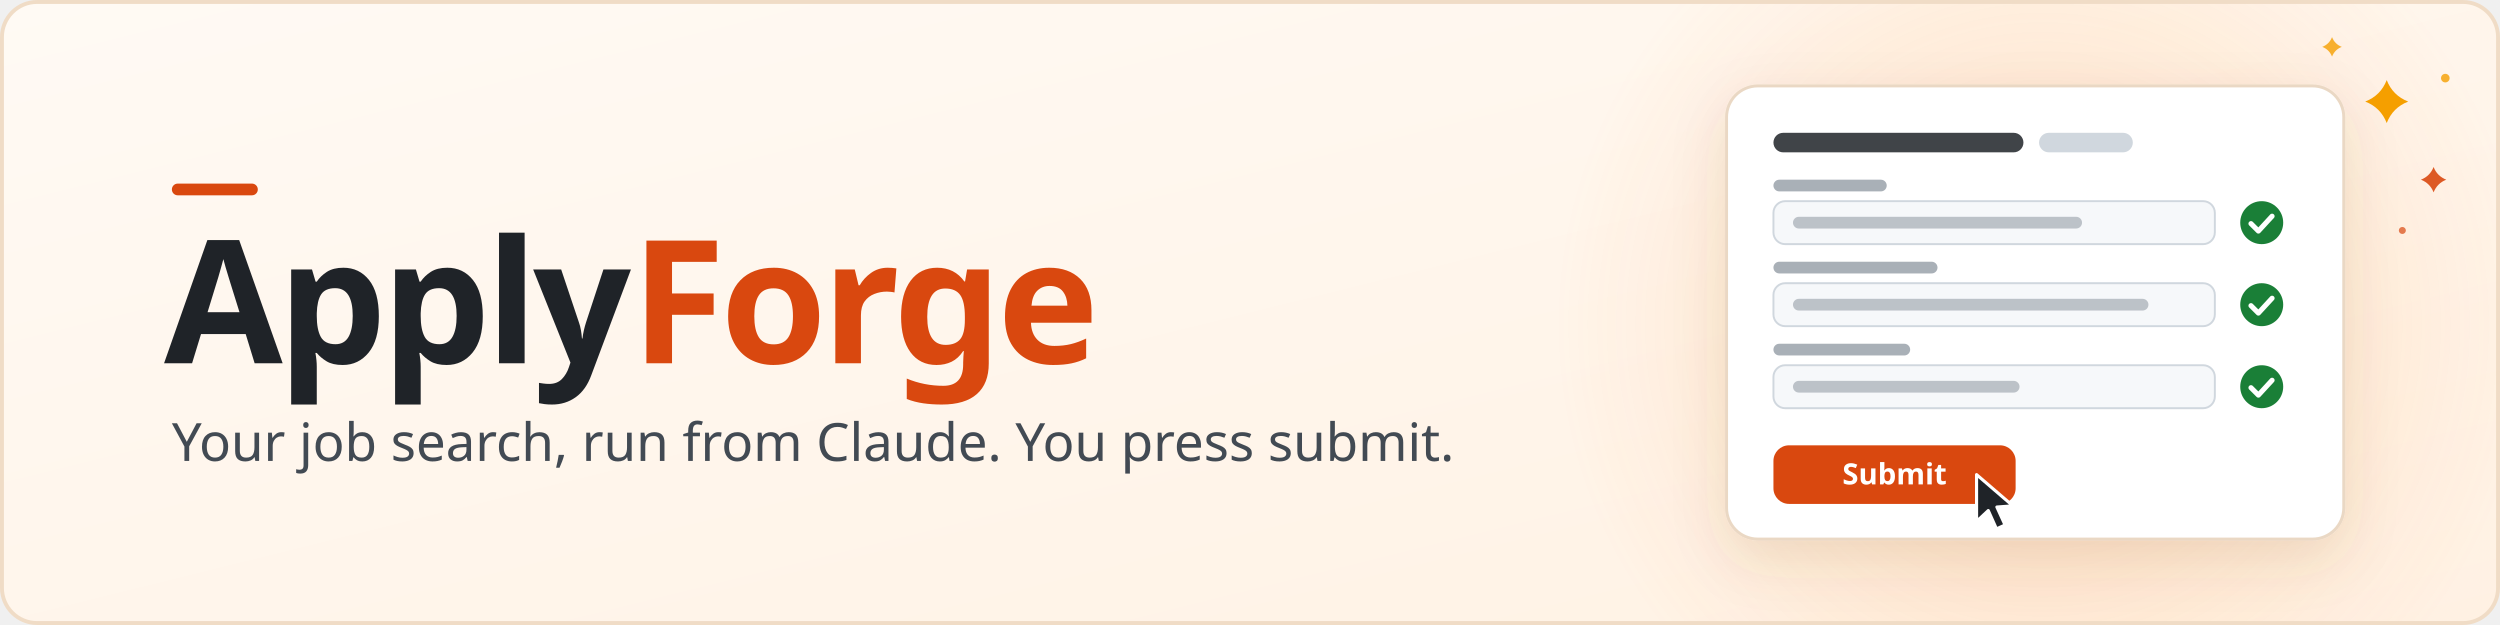
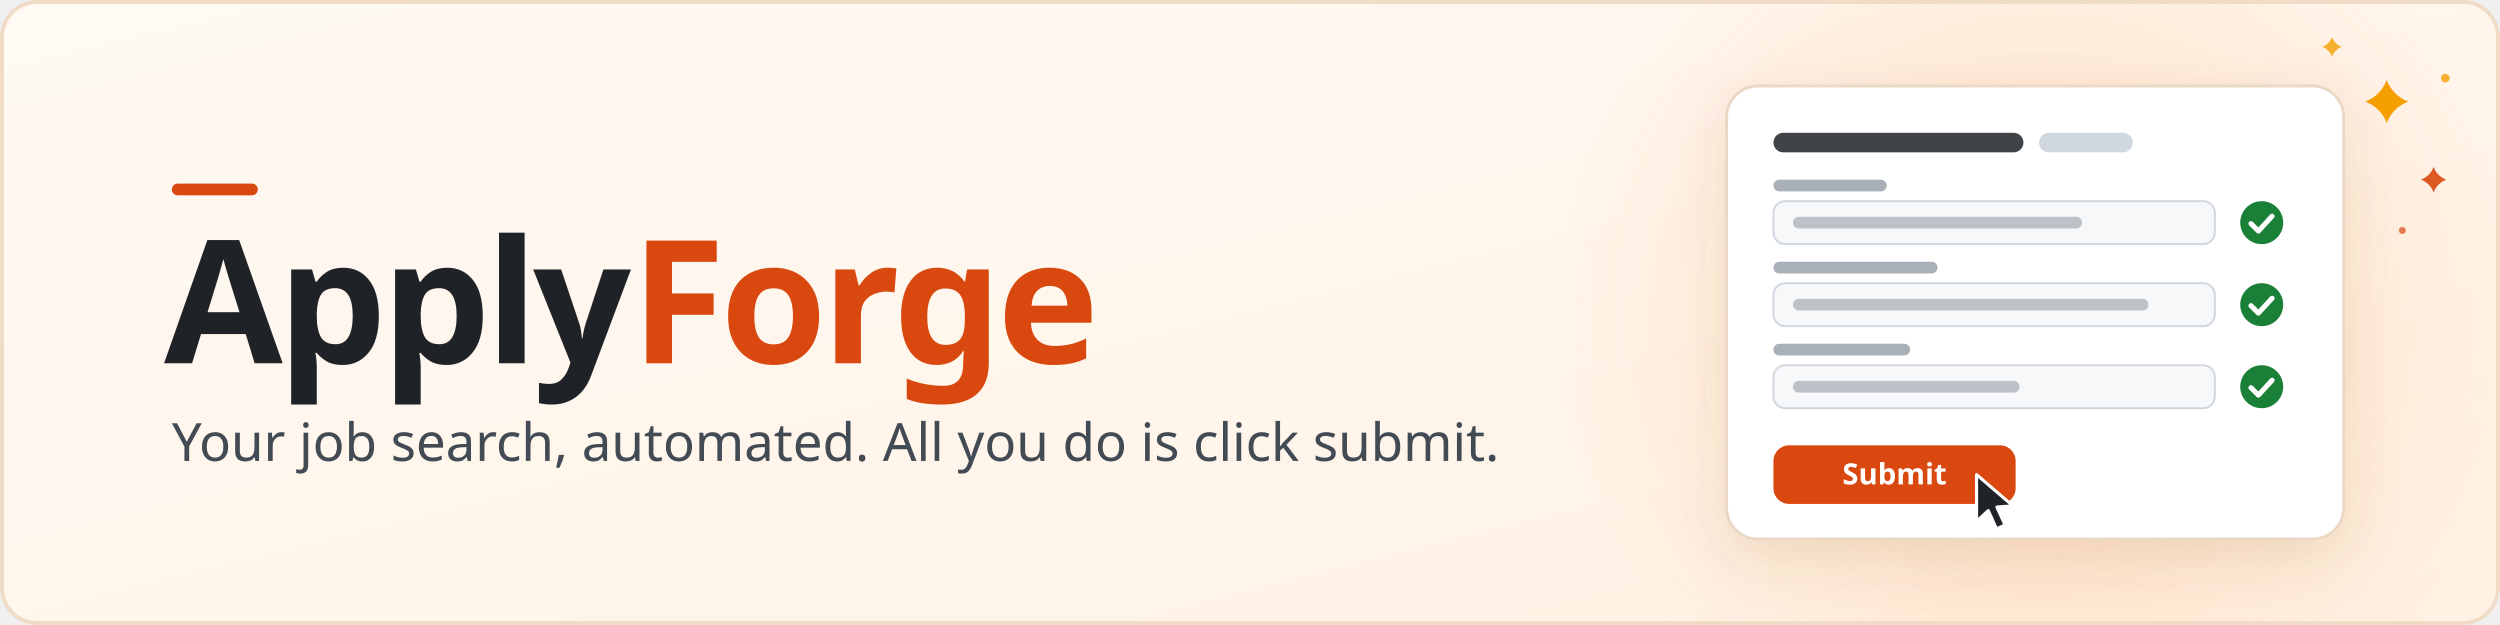
<svg xmlns="http://www.w3.org/2000/svg" width="1280" height="320" viewBox="0 0 1280 320" role="img" aria-labelledby="title desc">
  <defs>
    <linearGradient id="bg" x1="0" y1="0" x2="1" y2="1">
      <stop offset="0" stop-color="#fffaf4" />
      <stop offset="1" stop-color="#fff1e3" />
    </linearGradient>
    <radialGradient id="glow" cx="0.5" cy="0.5" r="0.5">
      <stop offset="0" stop-color="#fd7e14" stop-opacity="0.20" />
      <stop offset="1" stop-color="#fd7e14" stop-opacity="0" />
    </radialGradient>
    <filter id="shadow" x="-20%" y="-20%" width="140%" height="150%">
      <feDropShadow dx="0" dy="10" stdDeviation="14" flood-color="#7a4a1a" flood-opacity="0.12" />
    </filter>
    <clipPath id="frame">
      <rect x="1" y="1" width="1278" height="318" rx="18" />
    </clipPath>
  </defs>
  <g clip-path="url(#frame)">
    <rect width="1280" height="320" fill="url(#bg)" />
    <circle cx="1046" cy="166" r="250" fill="url(#glow)" />
  </g>
  <rect x="1" y="1" width="1278" height="318" rx="18" fill="none" stroke="#f0dcc6" stroke-width="2" />
  <rect x="88" y="94" width="44" height="6" rx="3" fill="#d9480f" />
  <text x="84" y="186" font-family="-apple-system, BlinkMacSystemFont, 'Segoe UI', 'Noto Sans', Helvetica, Arial, sans-serif" font-size="88" font-weight="800" letter-spacing="-2.5" fill="#1f2328">Apply<tspan fill="#d9480f">Forge</tspan>
  </text>
-   <text x="88" y="236" font-family="-apple-system, BlinkMacSystemFont, 'Segoe UI', 'Noto Sans', Helvetica, Arial, sans-serif" font-size="27" font-weight="500" fill="#424a53">Your job search, run from Claude. You press submit.</text>
+   <text x="88" y="236" font-family="-apple-system, BlinkMacSystemFont, 'Segoe UI', 'Noto Sans', Helvetica, Arial, sans-serif" font-size="27" font-weight="500" fill="#424a53">Your job search, automated. All you do is click submit.</text>
  <g filter="url(#shadow)">
    <rect x="884" y="44" width="316" height="232" rx="16" fill="#ffffff" stroke="#ead8c4" stroke-width="1.5" />
  </g>
  <rect x="908" y="68" width="128" height="10" rx="5" fill="#1f2328" opacity="0.85" />
  <rect x="1044" y="68" width="48" height="10" rx="5" fill="#d0d7de" />
  <rect x="908" y="92" width="58" height="6" rx="3" fill="#8c959f" opacity="0.75" />
  <rect x="908" y="103" width="226" height="22" rx="6" fill="#f6f8fa" stroke="#d0d7de" />
  <rect x="918" y="111" width="148" height="6" rx="3" fill="#8c959f" opacity="0.55" />
  <circle cx="1158" cy="114" r="11" fill="#1a7f37" />
  <path d="M1152.5,114.5 l3.8,3.8 l7,-7.6" fill="none" stroke="#ffffff" stroke-width="2.6" stroke-linecap="round" stroke-linejoin="round" />
  <rect x="908" y="134" width="84" height="6" rx="3" fill="#8c959f" opacity="0.75" />
  <rect x="908" y="145" width="226" height="22" rx="6" fill="#f6f8fa" stroke="#d0d7de" />
  <rect x="918" y="153" width="182" height="6" rx="3" fill="#8c959f" opacity="0.55" />
  <circle cx="1158" cy="156" r="11" fill="#1a7f37" />
  <path d="M1152.5,156.5 l3.8,3.8 l7,-7.6" fill="none" stroke="#ffffff" stroke-width="2.6" stroke-linecap="round" stroke-linejoin="round" />
  <rect x="908" y="176" width="70" height="6" rx="3" fill="#8c959f" opacity="0.75" />
  <rect x="908" y="187" width="226" height="22" rx="6" fill="#f6f8fa" stroke="#d0d7de" />
  <rect x="918" y="195" width="116" height="6" rx="3" fill="#8c959f" opacity="0.55" />
  <circle cx="1158" cy="198" r="11" fill="#1a7f37" />
  <path d="M1152.5,198.5 l3.8,3.8 l7,-7.6" fill="none" stroke="#ffffff" stroke-width="2.6" stroke-linecap="round" stroke-linejoin="round" />
  <rect x="908" y="228" width="124" height="30" rx="8" fill="#d9480f" />
  <text x="970" y="248" text-anchor="middle" font-family="-apple-system, BlinkMacSystemFont, 'Segoe UI', 'Noto Sans', Helvetica, Arial, sans-serif" font-size="15" font-weight="700" fill="#ffffff">Submit</text>
  <path d="M1012,243 l0,24 l6,-5.6 l4.2,9.4 l4.4,-2 l-4.2,-9.2 l8.2,-0.6 Z" fill="#1f2328" stroke="#ffffff" stroke-width="1.6" stroke-linejoin="round" />
  <path d="M1222,41 Q1225.08,48.92 1233,52 Q1225.08,55.08 1222,63 Q1218.92,55.08 1211,52 Q1218.92,48.92 1222,41 Z" fill="#f59f00" opacity="1.0" />
  <path d="M1246,85.5 Q1247.82,90.18 1252.5,92 Q1247.82,93.82 1246,98.5 Q1244.18,93.82 1239.5,92 Q1244.18,90.18 1246,85.5 Z" fill="#d9480f" opacity="0.9" />
  <path d="M1194,19 Q1195.4,22.6 1199,24 Q1195.4,25.4 1194,29 Q1192.6,25.4 1189,24 Q1192.6,22.6 1194,19 Z" fill="#f59f00" opacity="0.8" />
  <circle cx="1252" cy="40" r="2.2" fill="#f59f00" opacity="0.8" />
  <circle cx="1230" cy="118" r="1.8" fill="#d9480f" opacity="0.7" />
</svg>
